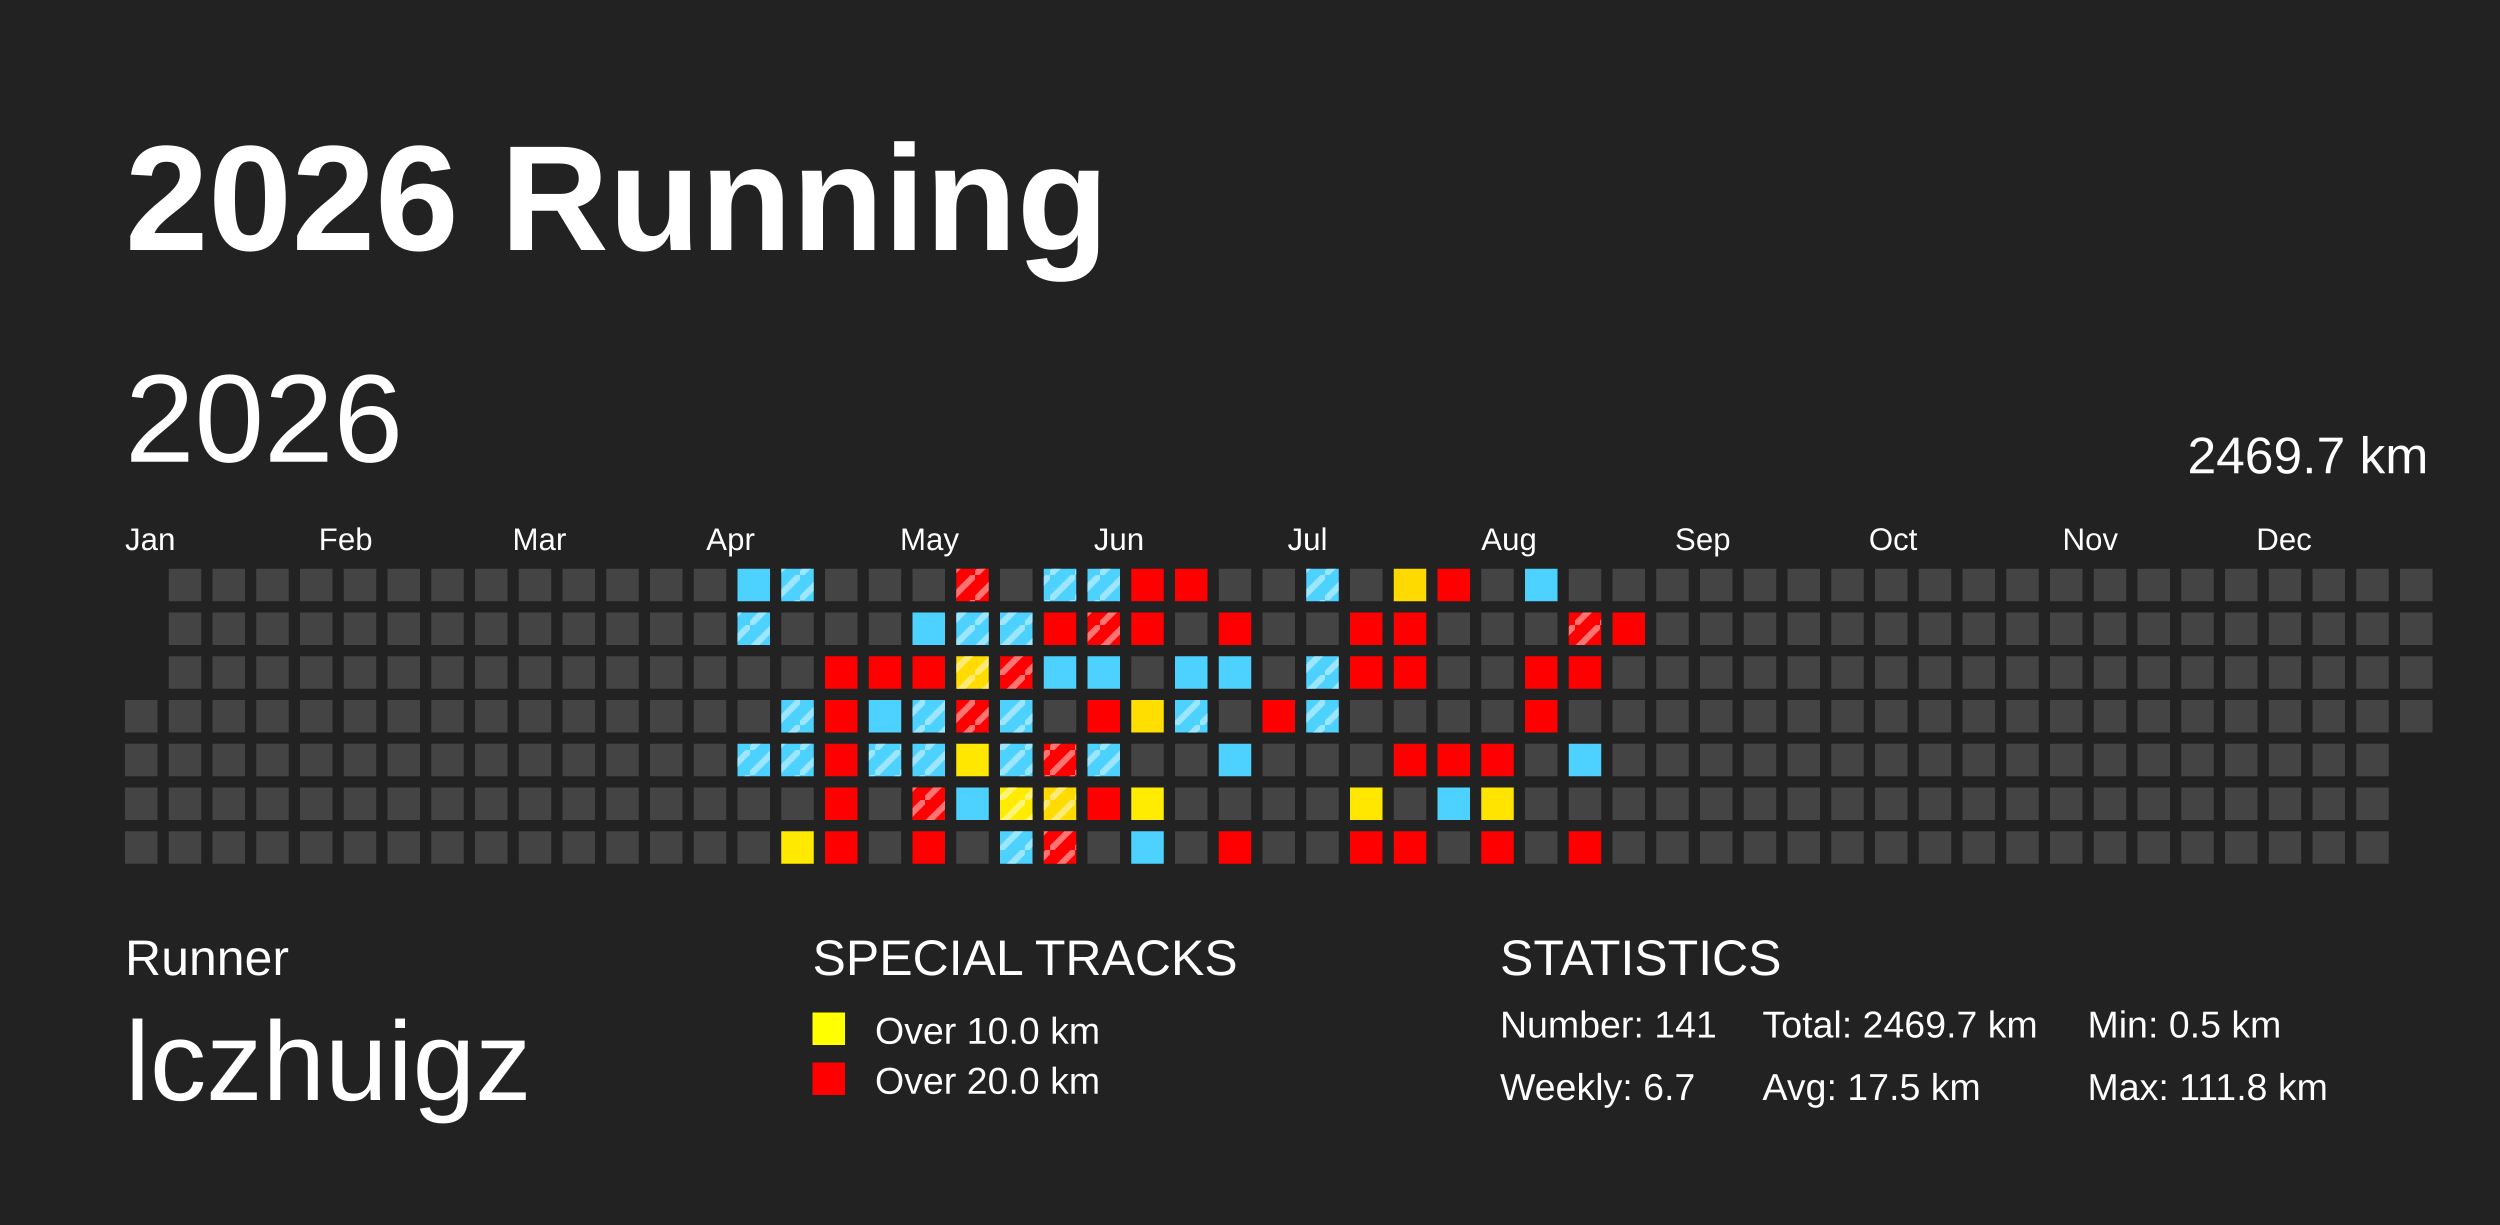
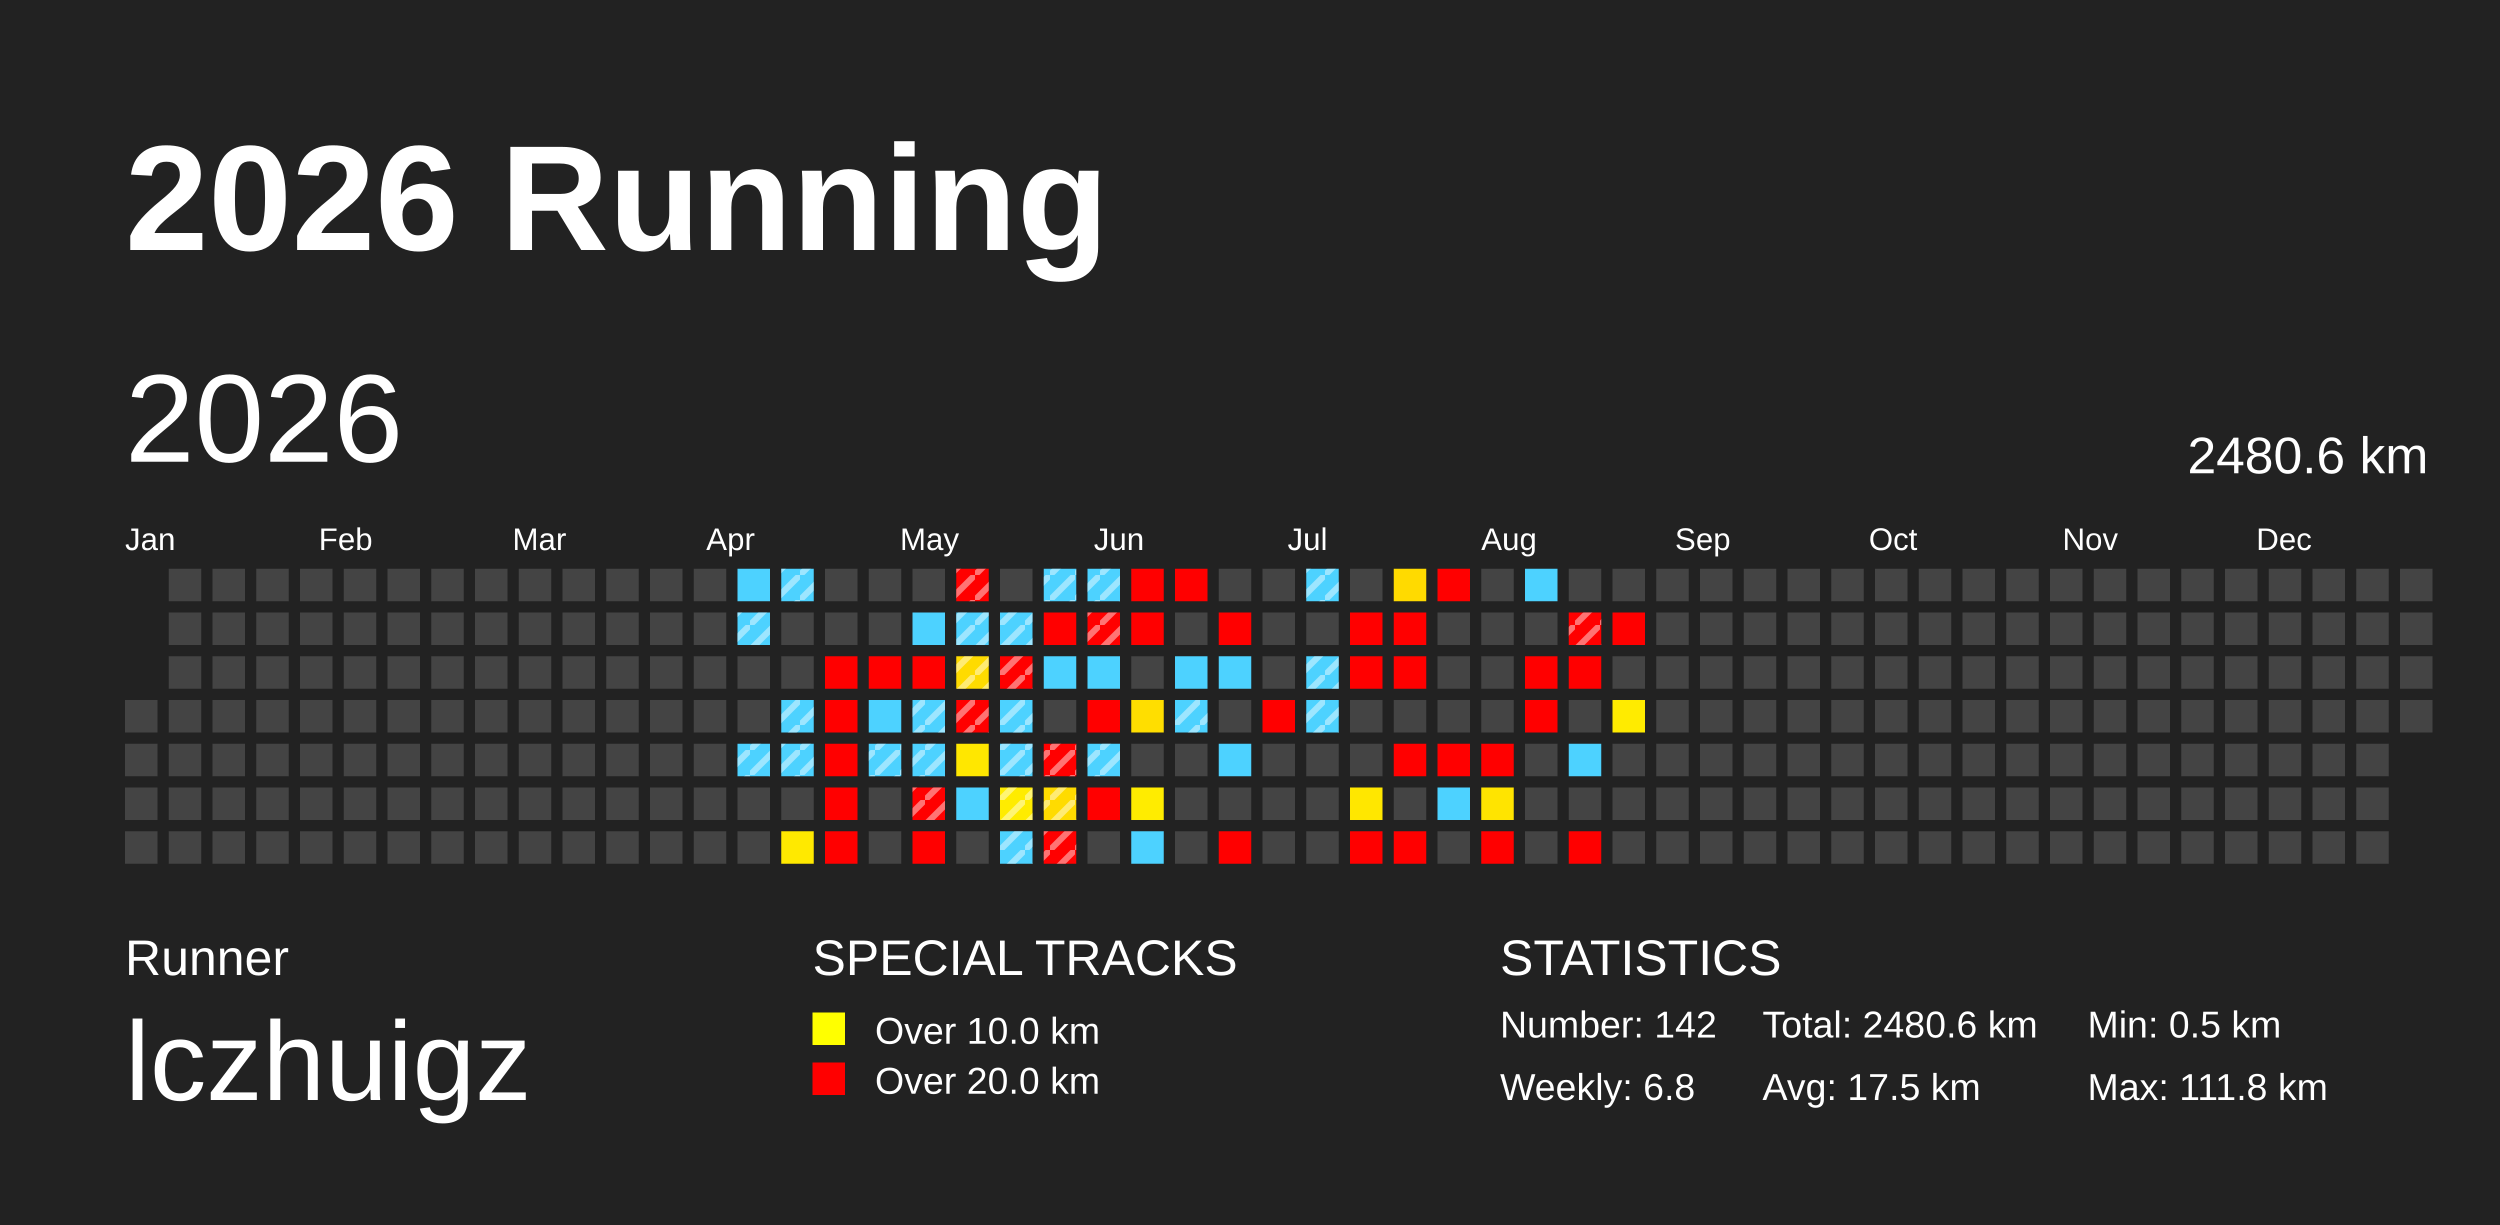
<svg xmlns="http://www.w3.org/2000/svg" baseProfile="full" height="98mm" version="1.1" viewBox="0,0,200,98" width="200mm">
  <defs>
    <pattern height="2" id="indoor-stripe" patternUnits="userSpaceOnUse" width="2">
      <line stroke="white" stroke-opacity="0.45" stroke-width="0.5" x1="0" x2="2" y1="2" y2="0" />
    </pattern>
  </defs>
  <rect fill="#222222" height="98" width="200" x="0" y="0" />
  <text fill="#FFFFFF" style="font-size:12px; font-family:Arial; font-weight:bold;" x="10" y="20">2026 Running</text>
  <text fill="#FFFFFF" style="font-size:4px; font-family:Arial" x="10" y="78">Runner</text>
  <text fill="#FFFFFF" style="font-size:9px; font-family:Arial" x="10" y="88">lczhuigz</text>
  <text fill="#FFFFFF" style="font-size:4px; font-family:Arial" x="65" y="78">SPECIAL TRACKS</text>
  <rect fill="yellow" height="2.6" width="2.6" x="65" y="81" />
  <text fill="#FFFFFF" style="font-size:3px; font-family:Arial" x="70" y="83.5">Over 10.0 km</text>
  <rect fill="red" height="2.6" width="2.6" x="65" y="85" />
  <text fill="#FFFFFF" style="font-size:3px; font-family:Arial" x="70" y="87.5">Over 20.0 km</text>
  <text fill="#FFFFFF" style="font-size:4px; font-family:Arial" x="120" y="78">STATISTICS</text>
-   <text fill="#FFFFFF" style="font-size:3px; font-family:Arial" x="120" y="83">Number: 141</text>
-   <text fill="#FFFFFF" style="font-size:3px; font-family:Arial" x="120" y="88">Weekly: 6.7</text>
-   <text fill="#FFFFFF" style="font-size:3px; font-family:Arial" x="141" y="83">Total: 2469.7 km</text>
+   <text fill="#FFFFFF" style="font-size:3px; font-family:Arial" x="120" y="83">Number: 142</text>
+   <text fill="#FFFFFF" style="font-size:3px; font-family:Arial" x="120" y="88">Weekly: 6.8</text>
+   <text fill="#FFFFFF" style="font-size:3px; font-family:Arial" x="141" y="83">Total: 2480.6 km</text>
  <text fill="#FFFFFF" style="font-size:3px; font-family:Arial" x="141" y="88">Avg: 17.5 km</text>
  <text fill="#FFFFFF" style="font-size:3px; font-family:Arial" x="167" y="83">Min: 0.5 km</text>
  <text fill="#FFFFFF" style="font-size:3px; font-family:Arial" x="167" y="88">Max: 111.8 km</text>
  <text dominant-baseline="hanging" fill="#FFFFFF" style="font-size:10.0px; font-family:Arial;" x="10" y="30">2026</text>
-   <text dominant-baseline="hanging" fill="#FFFFFF" style="font-size:4.125px; font-family:Arial;" x="175" y="35">2469.7 km</text>
+   <text dominant-baseline="hanging" fill="#FFFFFF" style="font-size:4.125px; font-family:Arial;" x="175" y="35">2480.6 km</text>
  <text fill="#FFFFFF" style="font-size:2.5px; font-family:Arial" x="10.0" y="44">Jan</text>
  <text fill="#FFFFFF" style="font-size:2.5px; font-family:Arial" x="25.5" y="44">Feb</text>
  <text fill="#FFFFFF" style="font-size:2.5px; font-family:Arial" x="41.0" y="44">Mar</text>
  <text fill="#FFFFFF" style="font-size:2.5px; font-family:Arial" x="56.5" y="44">Apr</text>
  <text fill="#FFFFFF" style="font-size:2.5px; font-family:Arial" x="72.0" y="44">May</text>
  <text fill="#FFFFFF" style="font-size:2.5px; font-family:Arial" x="87.5" y="44">Jun</text>
  <text fill="#FFFFFF" style="font-size:2.5px; font-family:Arial" x="103.0" y="44">Jul</text>
  <text fill="#FFFFFF" style="font-size:2.5px; font-family:Arial" x="118.5" y="44">Aug</text>
  <text fill="#FFFFFF" style="font-size:2.5px; font-family:Arial" x="134.0" y="44">Sep</text>
  <text fill="#FFFFFF" style="font-size:2.5px; font-family:Arial" x="149.5" y="44">Oct</text>
  <text fill="#FFFFFF" style="font-size:2.5px; font-family:Arial" x="165.0" y="44">Nov</text>
  <text fill="#FFFFFF" style="font-size:2.5px; font-family:Arial" x="180.5" y="44">Dec</text>
  <rect fill="#444444" height="2.6" width="2.6" x="10.0" y="56.0" />
  <rect fill="#444444" height="2.6" width="2.6" x="10.0" y="59.5" />
  <rect fill="#444444" height="2.6" width="2.6" x="10.0" y="63.0" />
  <rect fill="#444444" height="2.6" width="2.6" x="10.0" y="66.5" />
  <rect fill="#444444" height="2.6" width="2.6" x="13.5" y="45.5" />
  <rect fill="#444444" height="2.6" width="2.6" x="13.5" y="49.0" />
  <rect fill="#444444" height="2.6" width="2.6" x="13.5" y="52.5" />
  <rect fill="#444444" height="2.6" width="2.6" x="13.5" y="56.0" />
  <rect fill="#444444" height="2.6" width="2.6" x="13.5" y="59.5" />
  <rect fill="#444444" height="2.6" width="2.6" x="13.5" y="63.0" />
  <rect fill="#444444" height="2.6" width="2.6" x="13.5" y="66.5" />
  <rect fill="#444444" height="2.6" width="2.6" x="17.0" y="45.5" />
  <rect fill="#444444" height="2.6" width="2.6" x="17.0" y="49.0" />
  <rect fill="#444444" height="2.6" width="2.6" x="17.0" y="52.5" />
  <rect fill="#444444" height="2.6" width="2.6" x="17.0" y="56.0" />
  <rect fill="#444444" height="2.6" width="2.6" x="17.0" y="59.5" />
  <rect fill="#444444" height="2.6" width="2.6" x="17.0" y="63.0" />
  <rect fill="#444444" height="2.6" width="2.6" x="17.0" y="66.5" />
  <rect fill="#444444" height="2.6" width="2.6" x="20.5" y="45.5" />
  <rect fill="#444444" height="2.6" width="2.6" x="20.5" y="49.0" />
  <rect fill="#444444" height="2.6" width="2.6" x="20.5" y="52.5" />
  <rect fill="#444444" height="2.6" width="2.6" x="20.5" y="56.0" />
  <rect fill="#444444" height="2.6" width="2.6" x="20.5" y="59.5" />
  <rect fill="#444444" height="2.6" width="2.6" x="20.5" y="63.0" />
  <rect fill="#444444" height="2.6" width="2.6" x="20.5" y="66.5" />
  <rect fill="#444444" height="2.6" width="2.6" x="24.0" y="45.5" />
  <rect fill="#444444" height="2.6" width="2.6" x="24.0" y="49.0" />
  <rect fill="#444444" height="2.6" width="2.6" x="24.0" y="52.5" />
  <rect fill="#444444" height="2.6" width="2.6" x="24.0" y="56.0" />
  <rect fill="#444444" height="2.6" width="2.6" x="24.0" y="59.5" />
  <rect fill="#444444" height="2.6" width="2.6" x="24.0" y="63.0" />
  <rect fill="#444444" height="2.6" width="2.6" x="24.0" y="66.5" />
  <rect fill="#444444" height="2.6" width="2.6" x="27.5" y="45.5" />
  <rect fill="#444444" height="2.6" width="2.6" x="27.5" y="49.0" />
  <rect fill="#444444" height="2.6" width="2.6" x="27.5" y="52.5" />
  <rect fill="#444444" height="2.6" width="2.6" x="27.5" y="56.0" />
  <rect fill="#444444" height="2.6" width="2.6" x="27.5" y="59.5" />
  <rect fill="#444444" height="2.6" width="2.6" x="27.5" y="63.0" />
  <rect fill="#444444" height="2.6" width="2.6" x="27.5" y="66.5" />
  <rect fill="#444444" height="2.6" width="2.6" x="31.0" y="45.5" />
  <rect fill="#444444" height="2.6" width="2.6" x="31.0" y="49.0" />
  <rect fill="#444444" height="2.6" width="2.6" x="31.0" y="52.5" />
  <rect fill="#444444" height="2.6" width="2.6" x="31.0" y="56.0" />
  <rect fill="#444444" height="2.6" width="2.6" x="31.0" y="59.5" />
  <rect fill="#444444" height="2.6" width="2.6" x="31.0" y="63.0" />
  <rect fill="#444444" height="2.6" width="2.6" x="31.0" y="66.5" />
  <rect fill="#444444" height="2.6" width="2.6" x="34.5" y="45.5" />
  <rect fill="#444444" height="2.6" width="2.6" x="34.5" y="49.0" />
  <rect fill="#444444" height="2.6" width="2.6" x="34.5" y="52.5" />
  <rect fill="#444444" height="2.6" width="2.6" x="34.5" y="56.0" />
  <rect fill="#444444" height="2.6" width="2.6" x="34.5" y="59.5" />
  <rect fill="#444444" height="2.6" width="2.6" x="34.5" y="63.0" />
  <rect fill="#444444" height="2.6" width="2.6" x="34.5" y="66.5" />
  <rect fill="#444444" height="2.6" width="2.6" x="38.0" y="45.5" />
  <rect fill="#444444" height="2.6" width="2.6" x="38.0" y="49.0" />
  <rect fill="#444444" height="2.6" width="2.6" x="38.0" y="52.5" />
  <rect fill="#444444" height="2.6" width="2.6" x="38.0" y="56.0" />
  <rect fill="#444444" height="2.6" width="2.6" x="38.0" y="59.5" />
  <rect fill="#444444" height="2.6" width="2.6" x="38.0" y="63.0" />
  <rect fill="#444444" height="2.6" width="2.6" x="38.0" y="66.5" />
  <rect fill="#444444" height="2.6" width="2.6" x="41.5" y="45.5" />
  <rect fill="#444444" height="2.6" width="2.6" x="41.5" y="49.0" />
  <rect fill="#444444" height="2.6" width="2.6" x="41.5" y="52.5" />
  <rect fill="#444444" height="2.6" width="2.6" x="41.5" y="56.0" />
  <rect fill="#444444" height="2.6" width="2.6" x="41.5" y="59.5" />
  <rect fill="#444444" height="2.6" width="2.6" x="41.5" y="63.0" />
  <rect fill="#444444" height="2.6" width="2.6" x="41.5" y="66.5" />
  <rect fill="#444444" height="2.6" width="2.6" x="45.0" y="45.5" />
  <rect fill="#444444" height="2.6" width="2.6" x="45.0" y="49.0" />
  <rect fill="#444444" height="2.6" width="2.6" x="45.0" y="52.5" />
  <rect fill="#444444" height="2.6" width="2.6" x="45.0" y="56.0" />
  <rect fill="#444444" height="2.6" width="2.6" x="45.0" y="59.5" />
  <rect fill="#444444" height="2.6" width="2.6" x="45.0" y="63.0" />
  <rect fill="#444444" height="2.6" width="2.6" x="45.0" y="66.5" />
  <rect fill="#444444" height="2.6" width="2.6" x="48.5" y="45.5" />
  <rect fill="#444444" height="2.6" width="2.6" x="48.5" y="49.0" />
  <rect fill="#444444" height="2.6" width="2.6" x="48.5" y="52.5" />
  <rect fill="#444444" height="2.6" width="2.6" x="48.5" y="56.0" />
  <rect fill="#444444" height="2.6" width="2.6" x="48.5" y="59.5" />
  <rect fill="#444444" height="2.6" width="2.6" x="48.5" y="63.0" />
  <rect fill="#444444" height="2.6" width="2.6" x="48.5" y="66.5" />
  <rect fill="#444444" height="2.6" width="2.6" x="52.0" y="45.5" />
  <rect fill="#444444" height="2.6" width="2.6" x="52.0" y="49.0" />
  <rect fill="#444444" height="2.6" width="2.6" x="52.0" y="52.5" />
  <rect fill="#444444" height="2.6" width="2.6" x="52.0" y="56.0" />
  <rect fill="#444444" height="2.6" width="2.6" x="52.0" y="59.5" />
  <rect fill="#444444" height="2.6" width="2.6" x="52.0" y="63.0" />
  <rect fill="#444444" height="2.6" width="2.6" x="52.0" y="66.5" />
  <rect fill="#444444" height="2.6" width="2.6" x="55.5" y="45.5" />
  <rect fill="#444444" height="2.6" width="2.6" x="55.5" y="49.0" />
  <rect fill="#444444" height="2.6" width="2.6" x="55.5" y="52.5" />
  <rect fill="#444444" height="2.6" width="2.6" x="55.5" y="56.0" />
  <rect fill="#444444" height="2.6" width="2.6" x="55.5" y="59.5" />
  <rect fill="#444444" height="2.6" width="2.6" x="55.5" y="63.0" />
  <rect fill="#444444" height="2.6" width="2.6" x="55.5" y="66.5" />
  <rect fill="#4dd2ff" height="2.6" width="2.6" x="59.0" y="45.5" />
  <rect fill="#4dd2ff" height="2.6" width="2.6" x="59.0" y="49.0" />
  <rect fill="url(#indoor-stripe)" height="2.6" style="pointer-events: none;" width="2.6" x="59.0" y="49.0" />
  <rect fill="#444444" height="2.6" width="2.6" x="59.0" y="52.5" />
  <rect fill="#444444" height="2.6" width="2.6" x="59.0" y="56.0" />
  <rect fill="#4dd2ff" height="2.6" width="2.6" x="59.0" y="59.5" />
  <rect fill="url(#indoor-stripe)" height="2.6" style="pointer-events: none;" width="2.6" x="59.0" y="59.5" />
  <rect fill="#444444" height="2.6" width="2.6" x="59.0" y="63.0" />
  <rect fill="#444444" height="2.6" width="2.6" x="59.0" y="66.5" />
  <rect fill="#4dd2ff" height="2.6" width="2.6" x="62.5" y="45.5" />
  <rect fill="url(#indoor-stripe)" height="2.6" style="pointer-events: none;" width="2.6" x="62.5" y="45.5" />
  <rect fill="#444444" height="2.6" width="2.6" x="62.5" y="49.0" />
  <rect fill="#444444" height="2.6" width="2.6" x="62.5" y="52.5" />
  <rect fill="#4dd2ff" height="2.6" width="2.6" x="62.5" y="56.0" />
  <rect fill="url(#indoor-stripe)" height="2.6" style="pointer-events: none;" width="2.6" x="62.5" y="56.0" />
  <rect fill="#4dd2ff" height="2.6" width="2.6" x="62.5" y="59.5" />
  <rect fill="url(#indoor-stripe)" height="2.6" style="pointer-events: none;" width="2.6" x="62.5" y="59.5" />
  <rect fill="#444444" height="2.6" width="2.6" x="62.5" y="63.0" />
  <rect fill="#ffe900" height="2.6" width="2.6" x="62.5" y="66.5" />
  <rect fill="#444444" height="2.6" width="2.6" x="66.0" y="45.5" />
  <rect fill="#444444" height="2.6" width="2.6" x="66.0" y="49.0" />
  <rect fill="red" height="2.6" width="2.6" x="66.0" y="52.5" />
  <rect fill="red" height="2.6" width="2.6" x="66.0" y="56.0" />
  <rect fill="red" height="2.6" width="2.6" x="66.0" y="59.5" />
  <rect fill="red" height="2.6" width="2.6" x="66.0" y="63.0" />
  <rect fill="red" height="2.6" width="2.6" x="66.0" y="66.5" />
  <rect fill="#444444" height="2.6" width="2.6" x="69.5" y="45.5" />
  <rect fill="#444444" height="2.6" width="2.6" x="69.5" y="49.0" />
  <rect fill="red" height="2.6" width="2.6" x="69.5" y="52.5" />
  <rect fill="#4dd2ff" height="2.6" width="2.6" x="69.5" y="56.0" />
  <rect fill="#4dd2ff" height="2.6" width="2.6" x="69.5" y="59.5" />
  <rect fill="url(#indoor-stripe)" height="2.6" style="pointer-events: none;" width="2.6" x="69.5" y="59.5" />
  <rect fill="#444444" height="2.6" width="2.6" x="69.5" y="63.0" />
  <rect fill="#444444" height="2.6" width="2.6" x="69.5" y="66.5" />
  <rect fill="#444444" height="2.6" width="2.6" x="73.0" y="45.5" />
  <rect fill="#4dd2ff" height="2.6" width="2.6" x="73.0" y="49.0" />
  <rect fill="red" height="2.6" width="2.6" x="73.0" y="52.5" />
  <rect fill="#4dd2ff" height="2.6" width="2.6" x="73.0" y="56.0" />
  <rect fill="url(#indoor-stripe)" height="2.6" style="pointer-events: none;" width="2.6" x="73.0" y="56.0" />
  <rect fill="#4dd2ff" height="2.6" width="2.6" x="73.0" y="59.5" />
  <rect fill="url(#indoor-stripe)" height="2.6" style="pointer-events: none;" width="2.6" x="73.0" y="59.5" />
  <rect fill="red" height="2.6" width="2.6" x="73.0" y="63.0" />
  <rect fill="url(#indoor-stripe)" height="2.6" style="pointer-events: none;" width="2.6" x="73.0" y="63.0" />
  <rect fill="red" height="2.6" width="2.6" x="73.0" y="66.5" />
  <rect fill="red" height="2.6" width="2.6" x="76.5" y="45.5" />
  <rect fill="url(#indoor-stripe)" height="2.6" style="pointer-events: none;" width="2.6" x="76.5" y="45.5" />
  <rect fill="#4dd2ff" height="2.6" width="2.6" x="76.5" y="49.0" />
  <rect fill="url(#indoor-stripe)" height="2.6" style="pointer-events: none;" width="2.6" x="76.5" y="49.0" />
  <rect fill="#ffdb00" height="2.6" width="2.6" x="76.5" y="52.5" />
  <rect fill="url(#indoor-stripe)" height="2.6" style="pointer-events: none;" width="2.6" x="76.5" y="52.5" />
  <rect fill="red" height="2.6" width="2.6" x="76.5" y="56.0" />
  <rect fill="url(#indoor-stripe)" height="2.6" style="pointer-events: none;" width="2.6" x="76.5" y="56.0" />
  <rect fill="#ffe700" height="2.6" width="2.6" x="76.5" y="59.5" />
  <rect fill="#4dd2ff" height="2.6" width="2.6" x="76.5" y="63.0" />
  <rect fill="#444444" height="2.6" width="2.6" x="76.5" y="66.5" />
  <rect fill="#444444" height="2.6" width="2.6" x="80.0" y="45.5" />
  <rect fill="#4dd2ff" height="2.6" width="2.6" x="80.0" y="49.0" />
  <rect fill="url(#indoor-stripe)" height="2.6" style="pointer-events: none;" width="2.6" x="80.0" y="49.0" />
  <rect fill="red" height="2.6" width="2.6" x="80.0" y="52.5" />
  <rect fill="url(#indoor-stripe)" height="2.6" style="pointer-events: none;" width="2.6" x="80.0" y="52.5" />
  <rect fill="#4dd2ff" height="2.6" width="2.6" x="80.0" y="56.0" />
  <rect fill="url(#indoor-stripe)" height="2.6" style="pointer-events: none;" width="2.6" x="80.0" y="56.0" />
  <rect fill="#4dd2ff" height="2.6" width="2.6" x="80.0" y="59.5" />
  <rect fill="url(#indoor-stripe)" height="2.6" style="pointer-events: none;" width="2.6" x="80.0" y="59.5" />
  <rect fill="#ffec00" height="2.6" width="2.6" x="80.0" y="63.0" />
  <rect fill="url(#indoor-stripe)" height="2.6" style="pointer-events: none;" width="2.6" x="80.0" y="63.0" />
  <rect fill="#4dd2ff" height="2.6" width="2.6" x="80.0" y="66.5" />
  <rect fill="url(#indoor-stripe)" height="2.6" style="pointer-events: none;" width="2.6" x="80.0" y="66.5" />
  <rect fill="#4dd2ff" height="2.6" width="2.6" x="83.5" y="45.5" />
  <rect fill="url(#indoor-stripe)" height="2.6" style="pointer-events: none;" width="2.6" x="83.5" y="45.5" />
  <rect fill="red" height="2.6" width="2.6" x="83.5" y="49.0" />
  <rect fill="#4dd2ff" height="2.6" width="2.6" x="83.5" y="52.5" />
  <rect fill="#444444" height="2.6" width="2.6" x="83.5" y="56.0" />
  <rect fill="red" height="2.6" width="2.6" x="83.5" y="59.5" />
  <rect fill="url(#indoor-stripe)" height="2.6" style="pointer-events: none;" width="2.6" x="83.5" y="59.5" />
  <rect fill="#ffdb00" height="2.6" width="2.6" x="83.5" y="63.0" />
  <rect fill="url(#indoor-stripe)" height="2.6" style="pointer-events: none;" width="2.6" x="83.5" y="63.0" />
  <rect fill="red" height="2.6" width="2.6" x="83.5" y="66.5" />
  <rect fill="url(#indoor-stripe)" height="2.6" style="pointer-events: none;" width="2.6" x="83.5" y="66.5" />
  <rect fill="#4dd2ff" height="2.6" width="2.6" x="87.0" y="45.5" />
  <rect fill="url(#indoor-stripe)" height="2.6" style="pointer-events: none;" width="2.6" x="87.0" y="45.5" />
  <rect fill="red" height="2.6" width="2.6" x="87.0" y="49.0" />
  <rect fill="url(#indoor-stripe)" height="2.6" style="pointer-events: none;" width="2.6" x="87.0" y="49.0" />
  <rect fill="#4dd2ff" height="2.6" width="2.6" x="87.0" y="52.5" />
  <rect fill="red" height="2.6" width="2.6" x="87.0" y="56.0" />
  <rect fill="#4dd2ff" height="2.6" width="2.6" x="87.0" y="59.5" />
  <rect fill="url(#indoor-stripe)" height="2.6" style="pointer-events: none;" width="2.6" x="87.0" y="59.5" />
  <rect fill="red" height="2.6" width="2.6" x="87.0" y="63.0" />
  <rect fill="#444444" height="2.6" width="2.6" x="87.0" y="66.5" />
  <rect fill="red" height="2.6" width="2.6" x="90.5" y="45.5" />
  <rect fill="red" height="2.6" width="2.6" x="90.5" y="49.0" />
  <rect fill="#444444" height="2.6" width="2.6" x="90.5" y="52.5" />
  <rect fill="#ffde00" height="2.6" width="2.6" x="90.5" y="56.0" />
  <rect fill="#444444" height="2.6" width="2.6" x="90.5" y="59.5" />
  <rect fill="#ffec00" height="2.6" width="2.6" x="90.5" y="63.0" />
  <rect fill="#4dd2ff" height="2.6" width="2.6" x="90.5" y="66.5" />
  <rect fill="red" height="2.6" width="2.6" x="94.0" y="45.5" />
  <rect fill="#444444" height="2.6" width="2.6" x="94.0" y="49.0" />
  <rect fill="#4dd2ff" height="2.6" width="2.6" x="94.0" y="52.5" />
  <rect fill="#4dd2ff" height="2.6" width="2.6" x="94.0" y="56.0" />
  <rect fill="url(#indoor-stripe)" height="2.6" style="pointer-events: none;" width="2.6" x="94.0" y="56.0" />
  <rect fill="#444444" height="2.6" width="2.6" x="94.0" y="59.5" />
  <rect fill="#444444" height="2.6" width="2.6" x="94.0" y="63.0" />
  <rect fill="#444444" height="2.6" width="2.6" x="94.0" y="66.5" />
  <rect fill="#444444" height="2.6" width="2.6" x="97.5" y="45.5" />
  <rect fill="red" height="2.6" width="2.6" x="97.5" y="49.0" />
  <rect fill="#4dd2ff" height="2.6" width="2.6" x="97.5" y="52.5" />
  <rect fill="#444444" height="2.6" width="2.6" x="97.5" y="56.0" />
  <rect fill="#4dd2ff" height="2.6" width="2.6" x="97.5" y="59.5" />
  <rect fill="#444444" height="2.6" width="2.6" x="97.5" y="63.0" />
  <rect fill="red" height="2.6" width="2.6" x="97.5" y="66.5" />
  <rect fill="#444444" height="2.6" width="2.6" x="101.0" y="45.5" />
  <rect fill="#444444" height="2.6" width="2.6" x="101.0" y="49.0" />
  <rect fill="#444444" height="2.6" width="2.6" x="101.0" y="52.5" />
  <rect fill="red" height="2.6" width="2.6" x="101.0" y="56.0" />
  <rect fill="#444444" height="2.6" width="2.6" x="101.0" y="59.5" />
  <rect fill="#444444" height="2.6" width="2.6" x="101.0" y="63.0" />
  <rect fill="#444444" height="2.6" width="2.6" x="101.0" y="66.5" />
  <rect fill="#4dd2ff" height="2.6" width="2.6" x="104.5" y="45.5" />
  <rect fill="url(#indoor-stripe)" height="2.6" style="pointer-events: none;" width="2.6" x="104.5" y="45.5" />
  <rect fill="#444444" height="2.6" width="2.6" x="104.5" y="49.0" />
  <rect fill="#4dd2ff" height="2.6" width="2.6" x="104.5" y="52.5" />
  <rect fill="url(#indoor-stripe)" height="2.6" style="pointer-events: none;" width="2.6" x="104.5" y="52.5" />
  <rect fill="#4dd2ff" height="2.6" width="2.6" x="104.5" y="56.0" />
  <rect fill="url(#indoor-stripe)" height="2.6" style="pointer-events: none;" width="2.6" x="104.5" y="56.0" />
  <rect fill="#444444" height="2.6" width="2.6" x="104.5" y="59.5" />
  <rect fill="#444444" height="2.6" width="2.6" x="104.5" y="63.0" />
  <rect fill="#444444" height="2.6" width="2.6" x="104.5" y="66.5" />
  <rect fill="#444444" height="2.6" width="2.6" x="108.0" y="45.5" />
  <rect fill="red" height="2.6" width="2.6" x="108.0" y="49.0" />
  <rect fill="red" height="2.6" width="2.6" x="108.0" y="52.5" />
  <rect fill="#444444" height="2.6" width="2.6" x="108.0" y="56.0" />
  <rect fill="#444444" height="2.6" width="2.6" x="108.0" y="59.5" />
  <rect fill="#ffe700" height="2.6" width="2.6" x="108.0" y="63.0" />
  <rect fill="red" height="2.6" width="2.6" x="108.0" y="66.5" />
  <rect fill="#ffda00" height="2.6" width="2.6" x="111.5" y="45.5" />
  <rect fill="red" height="2.6" width="2.6" x="111.5" y="49.0" />
  <rect fill="red" height="2.6" width="2.6" x="111.5" y="52.5" />
  <rect fill="#444444" height="2.6" width="2.6" x="111.5" y="56.0" />
  <rect fill="red" height="2.6" width="2.6" x="111.5" y="59.5" />
  <rect fill="#444444" height="2.6" width="2.6" x="111.5" y="63.0" />
  <rect fill="red" height="2.6" width="2.6" x="111.5" y="66.5" />
  <rect fill="red" height="2.6" width="2.6" x="115.0" y="45.5" />
  <rect fill="#444444" height="2.6" width="2.6" x="115.0" y="49.0" />
  <rect fill="#444444" height="2.6" width="2.6" x="115.0" y="52.5" />
  <rect fill="#444444" height="2.6" width="2.6" x="115.0" y="56.0" />
  <rect fill="red" height="2.6" width="2.6" x="115.0" y="59.5" />
  <rect fill="#4dd2ff" height="2.6" width="2.6" x="115.0" y="63.0" />
  <rect fill="#444444" height="2.6" width="2.6" x="115.0" y="66.5" />
  <rect fill="#444444" height="2.6" width="2.6" x="118.5" y="45.5" />
  <rect fill="#444444" height="2.6" width="2.6" x="118.5" y="49.0" />
  <rect fill="#444444" height="2.6" width="2.6" x="118.5" y="52.5" />
  <rect fill="#444444" height="2.6" width="2.6" x="118.5" y="56.0" />
  <rect fill="red" height="2.6" width="2.6" x="118.5" y="59.5" />
  <rect fill="#ffe400" height="2.6" width="2.6" x="118.5" y="63.0" />
  <rect fill="red" height="2.6" width="2.6" x="118.5" y="66.5" />
  <rect fill="#4dd2ff" height="2.6" width="2.6" x="122.0" y="45.5" />
  <rect fill="#444444" height="2.6" width="2.6" x="122.0" y="49.0" />
  <rect fill="red" height="2.6" width="2.6" x="122.0" y="52.5" />
  <rect fill="red" height="2.6" width="2.6" x="122.0" y="56.0" />
  <rect fill="#444444" height="2.6" width="2.6" x="122.0" y="59.5" />
  <rect fill="#444444" height="2.6" width="2.6" x="122.0" y="63.0" />
  <rect fill="#444444" height="2.6" width="2.6" x="122.0" y="66.5" />
  <rect fill="#444444" height="2.6" width="2.6" x="125.5" y="45.5" />
  <rect fill="red" height="2.6" width="2.6" x="125.5" y="49.0" />
  <rect fill="url(#indoor-stripe)" height="2.6" style="pointer-events: none;" width="2.6" x="125.5" y="49.0" />
  <rect fill="red" height="2.6" width="2.6" x="125.5" y="52.5" />
  <rect fill="#444444" height="2.6" width="2.6" x="125.5" y="56.0" />
  <rect fill="#4dd2ff" height="2.6" width="2.6" x="125.5" y="59.5" />
  <rect fill="#444444" height="2.6" width="2.6" x="125.5" y="63.0" />
  <rect fill="red" height="2.6" width="2.6" x="125.5" y="66.5" />
  <rect fill="#444444" height="2.6" width="2.6" x="129.0" y="45.5" />
  <rect fill="red" height="2.6" width="2.6" x="129.0" y="49.0" />
  <rect fill="#444444" height="2.6" width="2.6" x="129.0" y="52.5" />
-   <rect fill="#444444" height="2.6" width="2.6" x="129.0" y="56.0" />
+   <rect fill="#ffeb00" height="2.6" width="2.6" x="129.0" y="56.0" />
  <rect fill="#444444" height="2.6" width="2.6" x="129.0" y="59.5" />
  <rect fill="#444444" height="2.6" width="2.6" x="129.0" y="63.0" />
  <rect fill="#444444" height="2.6" width="2.6" x="129.0" y="66.5" />
  <rect fill="#444444" height="2.6" width="2.6" x="132.5" y="45.5" />
  <rect fill="#444444" height="2.6" width="2.6" x="132.5" y="49.0" />
  <rect fill="#444444" height="2.6" width="2.6" x="132.5" y="52.5" />
  <rect fill="#444444" height="2.6" width="2.6" x="132.5" y="56.0" />
  <rect fill="#444444" height="2.6" width="2.6" x="132.5" y="59.5" />
  <rect fill="#444444" height="2.6" width="2.6" x="132.5" y="63.0" />
  <rect fill="#444444" height="2.6" width="2.6" x="132.5" y="66.5" />
  <rect fill="#444444" height="2.6" width="2.6" x="136.0" y="45.5" />
  <rect fill="#444444" height="2.6" width="2.6" x="136.0" y="49.0" />
  <rect fill="#444444" height="2.6" width="2.6" x="136.0" y="52.5" />
  <rect fill="#444444" height="2.6" width="2.6" x="136.0" y="56.0" />
  <rect fill="#444444" height="2.6" width="2.6" x="136.0" y="59.5" />
  <rect fill="#444444" height="2.6" width="2.6" x="136.0" y="63.0" />
  <rect fill="#444444" height="2.6" width="2.6" x="136.0" y="66.5" />
  <rect fill="#444444" height="2.6" width="2.6" x="139.5" y="45.5" />
  <rect fill="#444444" height="2.6" width="2.6" x="139.5" y="49.0" />
  <rect fill="#444444" height="2.6" width="2.6" x="139.5" y="52.5" />
  <rect fill="#444444" height="2.6" width="2.6" x="139.5" y="56.0" />
  <rect fill="#444444" height="2.6" width="2.6" x="139.5" y="59.5" />
  <rect fill="#444444" height="2.6" width="2.6" x="139.5" y="63.0" />
  <rect fill="#444444" height="2.6" width="2.6" x="139.5" y="66.5" />
  <rect fill="#444444" height="2.6" width="2.6" x="143.0" y="45.5" />
  <rect fill="#444444" height="2.6" width="2.6" x="143.0" y="49.0" />
  <rect fill="#444444" height="2.6" width="2.6" x="143.0" y="52.5" />
  <rect fill="#444444" height="2.6" width="2.6" x="143.0" y="56.0" />
  <rect fill="#444444" height="2.6" width="2.6" x="143.0" y="59.5" />
  <rect fill="#444444" height="2.6" width="2.6" x="143.0" y="63.0" />
  <rect fill="#444444" height="2.6" width="2.6" x="143.0" y="66.5" />
  <rect fill="#444444" height="2.6" width="2.6" x="146.5" y="45.5" />
  <rect fill="#444444" height="2.6" width="2.6" x="146.5" y="49.0" />
  <rect fill="#444444" height="2.6" width="2.6" x="146.5" y="52.5" />
  <rect fill="#444444" height="2.6" width="2.6" x="146.5" y="56.0" />
  <rect fill="#444444" height="2.6" width="2.6" x="146.5" y="59.5" />
  <rect fill="#444444" height="2.6" width="2.6" x="146.5" y="63.0" />
  <rect fill="#444444" height="2.6" width="2.6" x="146.5" y="66.5" />
  <rect fill="#444444" height="2.6" width="2.6" x="150.0" y="45.5" />
  <rect fill="#444444" height="2.6" width="2.6" x="150.0" y="49.0" />
  <rect fill="#444444" height="2.6" width="2.6" x="150.0" y="52.5" />
  <rect fill="#444444" height="2.6" width="2.6" x="150.0" y="56.0" />
  <rect fill="#444444" height="2.6" width="2.6" x="150.0" y="59.5" />
  <rect fill="#444444" height="2.6" width="2.6" x="150.0" y="63.0" />
  <rect fill="#444444" height="2.6" width="2.6" x="150.0" y="66.5" />
  <rect fill="#444444" height="2.6" width="2.6" x="153.5" y="45.5" />
  <rect fill="#444444" height="2.6" width="2.6" x="153.5" y="49.0" />
  <rect fill="#444444" height="2.6" width="2.6" x="153.5" y="52.5" />
  <rect fill="#444444" height="2.6" width="2.6" x="153.5" y="56.0" />
  <rect fill="#444444" height="2.6" width="2.6" x="153.5" y="59.5" />
  <rect fill="#444444" height="2.6" width="2.6" x="153.5" y="63.0" />
  <rect fill="#444444" height="2.6" width="2.6" x="153.5" y="66.5" />
  <rect fill="#444444" height="2.6" width="2.6" x="157.0" y="45.5" />
  <rect fill="#444444" height="2.6" width="2.6" x="157.0" y="49.0" />
  <rect fill="#444444" height="2.6" width="2.6" x="157.0" y="52.5" />
  <rect fill="#444444" height="2.6" width="2.6" x="157.0" y="56.0" />
  <rect fill="#444444" height="2.6" width="2.6" x="157.0" y="59.5" />
  <rect fill="#444444" height="2.6" width="2.6" x="157.0" y="63.0" />
  <rect fill="#444444" height="2.6" width="2.6" x="157.0" y="66.5" />
  <rect fill="#444444" height="2.6" width="2.6" x="160.5" y="45.5" />
  <rect fill="#444444" height="2.6" width="2.6" x="160.5" y="49.0" />
  <rect fill="#444444" height="2.6" width="2.6" x="160.5" y="52.5" />
  <rect fill="#444444" height="2.6" width="2.6" x="160.5" y="56.0" />
  <rect fill="#444444" height="2.6" width="2.6" x="160.5" y="59.5" />
  <rect fill="#444444" height="2.6" width="2.6" x="160.5" y="63.0" />
  <rect fill="#444444" height="2.6" width="2.6" x="160.5" y="66.5" />
  <rect fill="#444444" height="2.6" width="2.6" x="164.0" y="45.5" />
  <rect fill="#444444" height="2.6" width="2.6" x="164.0" y="49.0" />
  <rect fill="#444444" height="2.6" width="2.6" x="164.0" y="52.5" />
  <rect fill="#444444" height="2.6" width="2.6" x="164.0" y="56.0" />
  <rect fill="#444444" height="2.6" width="2.6" x="164.0" y="59.5" />
  <rect fill="#444444" height="2.6" width="2.6" x="164.0" y="63.0" />
  <rect fill="#444444" height="2.6" width="2.6" x="164.0" y="66.5" />
  <rect fill="#444444" height="2.6" width="2.6" x="167.5" y="45.5" />
  <rect fill="#444444" height="2.6" width="2.6" x="167.5" y="49.0" />
  <rect fill="#444444" height="2.6" width="2.6" x="167.5" y="52.5" />
  <rect fill="#444444" height="2.6" width="2.6" x="167.5" y="56.0" />
  <rect fill="#444444" height="2.6" width="2.6" x="167.5" y="59.5" />
  <rect fill="#444444" height="2.6" width="2.6" x="167.5" y="63.0" />
  <rect fill="#444444" height="2.6" width="2.6" x="167.5" y="66.5" />
  <rect fill="#444444" height="2.6" width="2.6" x="171.0" y="45.5" />
  <rect fill="#444444" height="2.6" width="2.6" x="171.0" y="49.0" />
  <rect fill="#444444" height="2.6" width="2.6" x="171.0" y="52.5" />
  <rect fill="#444444" height="2.6" width="2.6" x="171.0" y="56.0" />
  <rect fill="#444444" height="2.6" width="2.6" x="171.0" y="59.5" />
  <rect fill="#444444" height="2.6" width="2.6" x="171.0" y="63.0" />
  <rect fill="#444444" height="2.6" width="2.6" x="171.0" y="66.5" />
  <rect fill="#444444" height="2.6" width="2.6" x="174.5" y="45.5" />
  <rect fill="#444444" height="2.6" width="2.6" x="174.5" y="49.0" />
  <rect fill="#444444" height="2.6" width="2.6" x="174.5" y="52.5" />
  <rect fill="#444444" height="2.6" width="2.6" x="174.5" y="56.0" />
  <rect fill="#444444" height="2.6" width="2.6" x="174.5" y="59.5" />
  <rect fill="#444444" height="2.6" width="2.6" x="174.5" y="63.0" />
  <rect fill="#444444" height="2.6" width="2.6" x="174.5" y="66.5" />
  <rect fill="#444444" height="2.6" width="2.6" x="178.0" y="45.5" />
  <rect fill="#444444" height="2.6" width="2.6" x="178.0" y="49.0" />
  <rect fill="#444444" height="2.6" width="2.6" x="178.0" y="52.5" />
  <rect fill="#444444" height="2.6" width="2.6" x="178.0" y="56.0" />
  <rect fill="#444444" height="2.6" width="2.6" x="178.0" y="59.5" />
  <rect fill="#444444" height="2.6" width="2.6" x="178.0" y="63.0" />
  <rect fill="#444444" height="2.6" width="2.6" x="178.0" y="66.5" />
  <rect fill="#444444" height="2.6" width="2.6" x="181.5" y="45.5" />
  <rect fill="#444444" height="2.6" width="2.6" x="181.5" y="49.0" />
  <rect fill="#444444" height="2.6" width="2.6" x="181.5" y="52.5" />
  <rect fill="#444444" height="2.6" width="2.6" x="181.5" y="56.0" />
  <rect fill="#444444" height="2.6" width="2.6" x="181.5" y="59.5" />
  <rect fill="#444444" height="2.6" width="2.6" x="181.5" y="63.0" />
  <rect fill="#444444" height="2.6" width="2.6" x="181.5" y="66.5" />
  <rect fill="#444444" height="2.6" width="2.6" x="185.0" y="45.5" />
  <rect fill="#444444" height="2.6" width="2.6" x="185.0" y="49.0" />
  <rect fill="#444444" height="2.6" width="2.6" x="185.0" y="52.5" />
  <rect fill="#444444" height="2.6" width="2.6" x="185.0" y="56.0" />
  <rect fill="#444444" height="2.6" width="2.6" x="185.0" y="59.5" />
  <rect fill="#444444" height="2.6" width="2.6" x="185.0" y="63.0" />
  <rect fill="#444444" height="2.6" width="2.6" x="185.0" y="66.5" />
  <rect fill="#444444" height="2.6" width="2.6" x="188.5" y="45.5" />
  <rect fill="#444444" height="2.6" width="2.6" x="188.5" y="49.0" />
  <rect fill="#444444" height="2.6" width="2.6" x="188.5" y="52.5" />
  <rect fill="#444444" height="2.6" width="2.6" x="188.5" y="56.0" />
  <rect fill="#444444" height="2.6" width="2.6" x="188.5" y="59.5" />
  <rect fill="#444444" height="2.6" width="2.6" x="188.5" y="63.0" />
  <rect fill="#444444" height="2.6" width="2.6" x="188.5" y="66.5" />
  <rect fill="#444444" height="2.6" width="2.6" x="192.0" y="45.5" />
  <rect fill="#444444" height="2.6" width="2.6" x="192.0" y="49.0" />
  <rect fill="#444444" height="2.6" width="2.6" x="192.0" y="52.5" />
  <rect fill="#444444" height="2.6" width="2.6" x="192.0" y="56.0" />
</svg>
